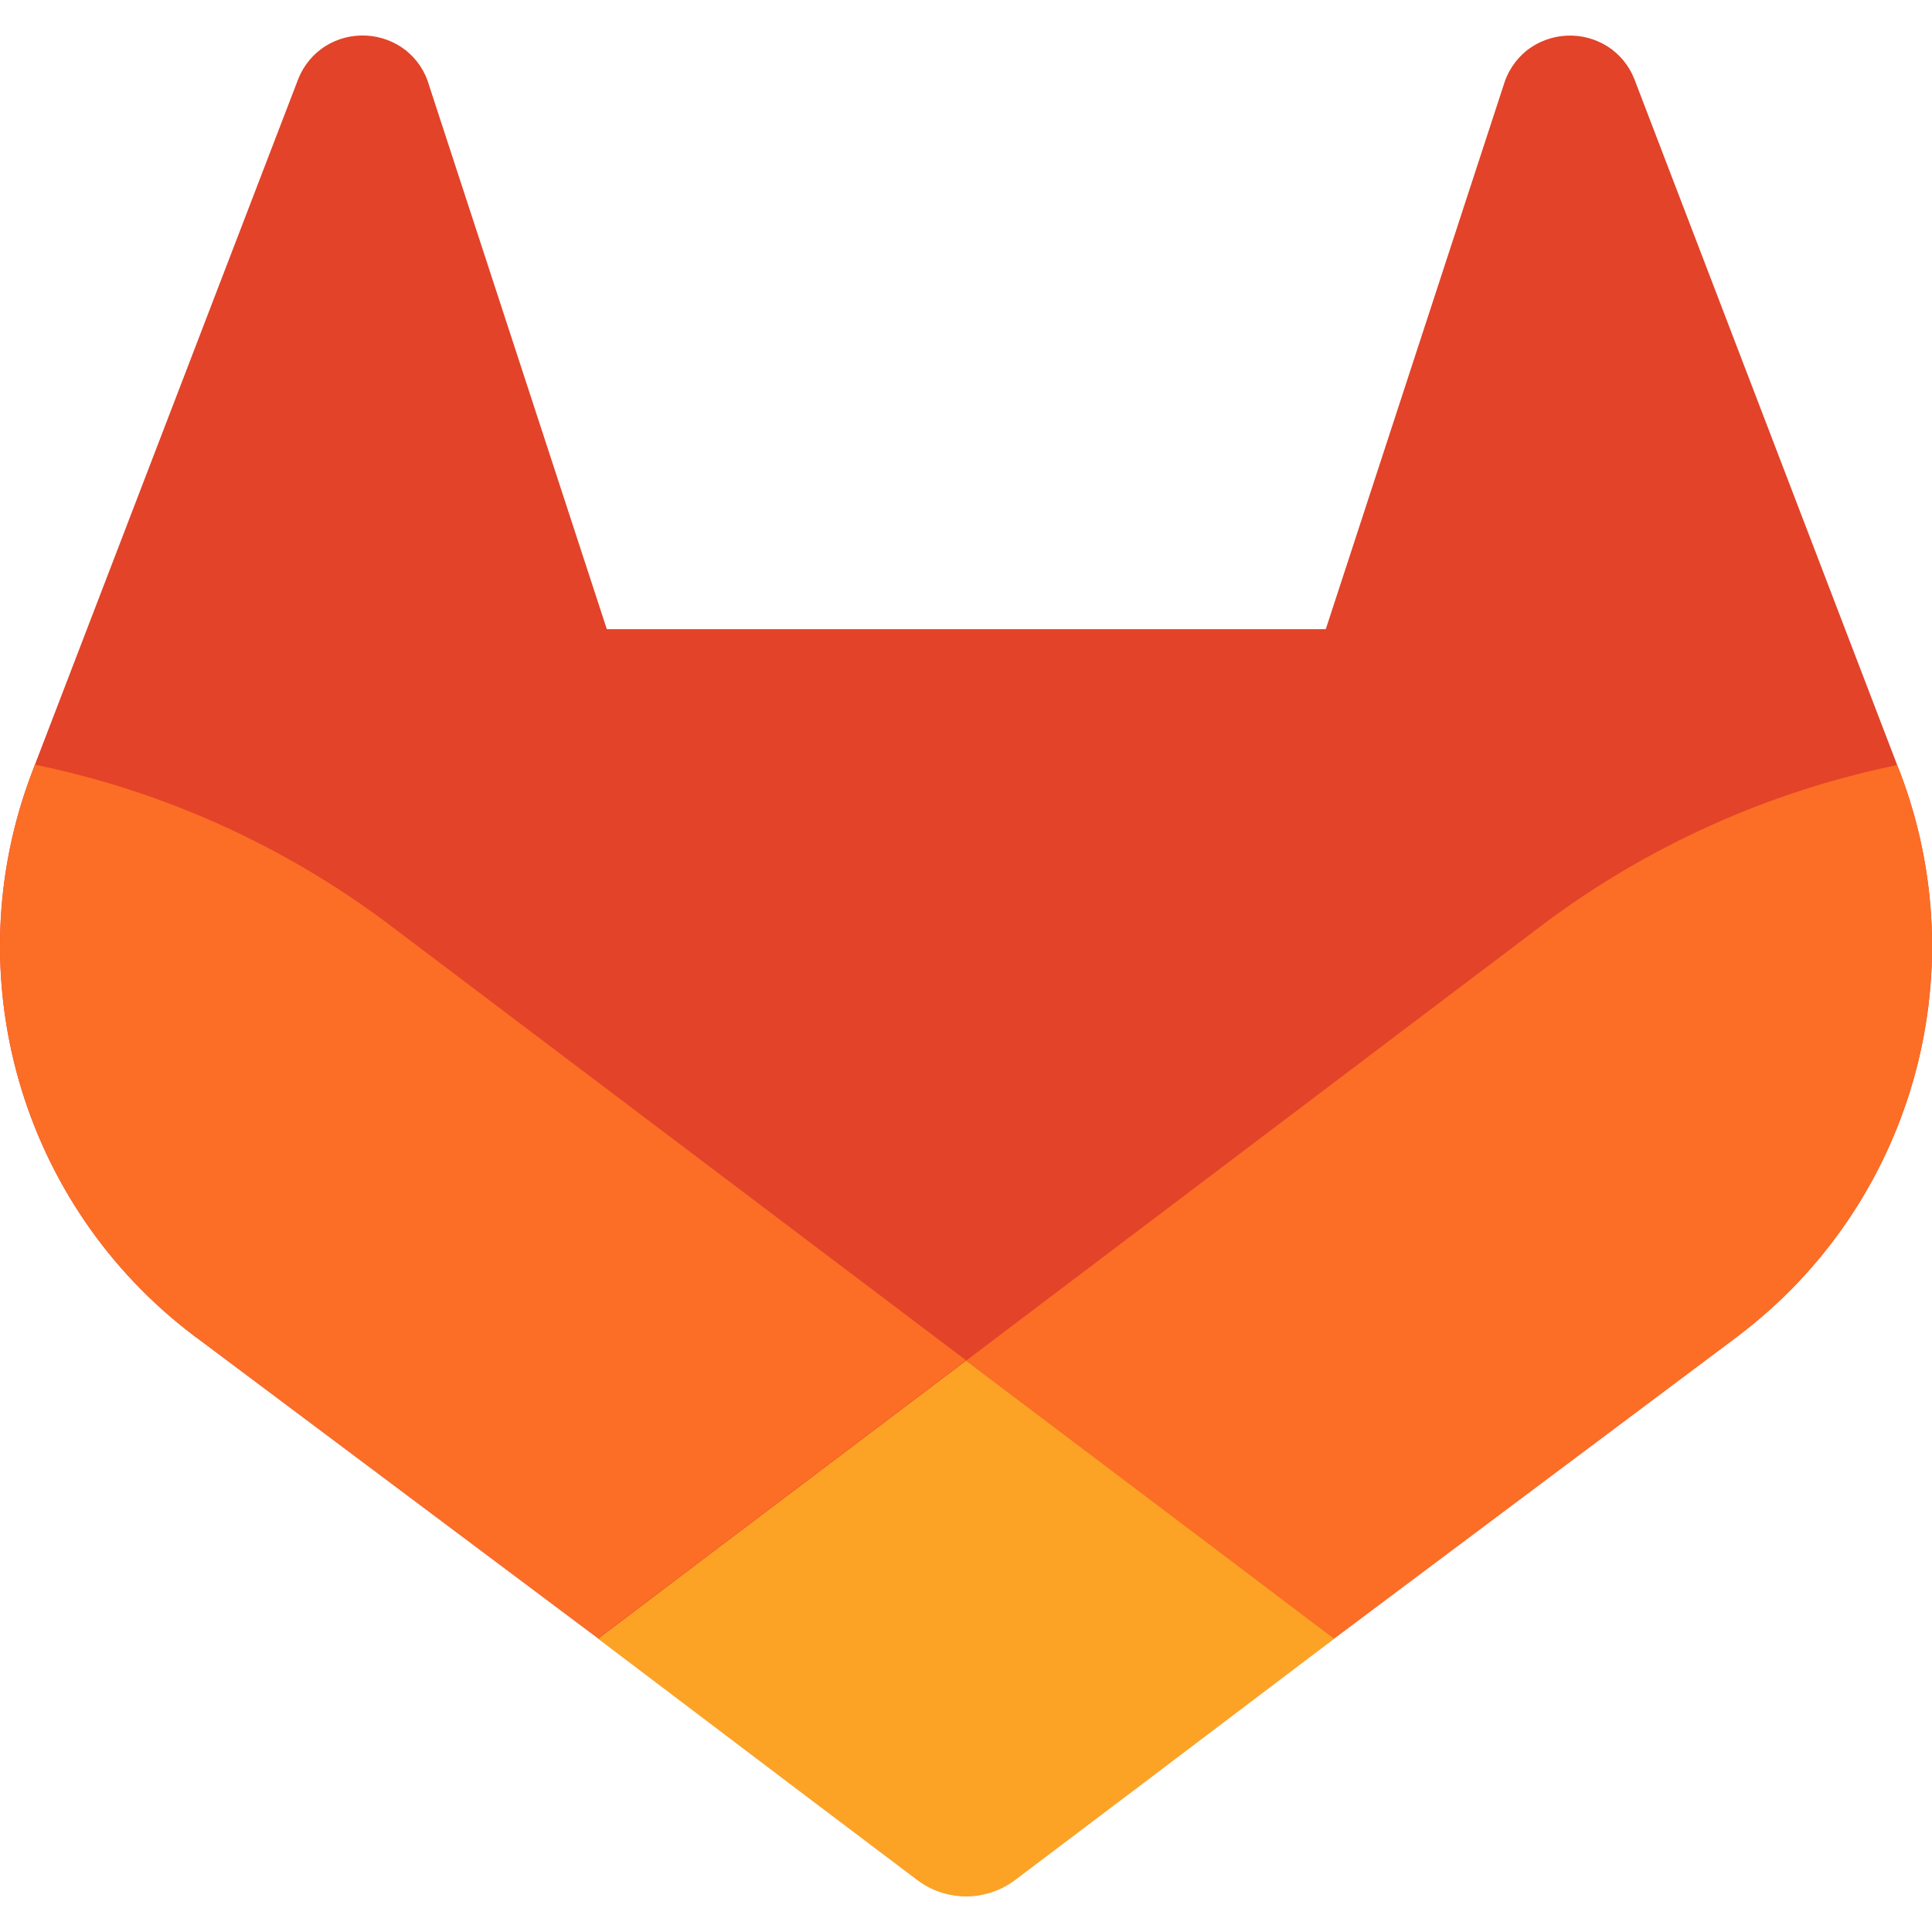
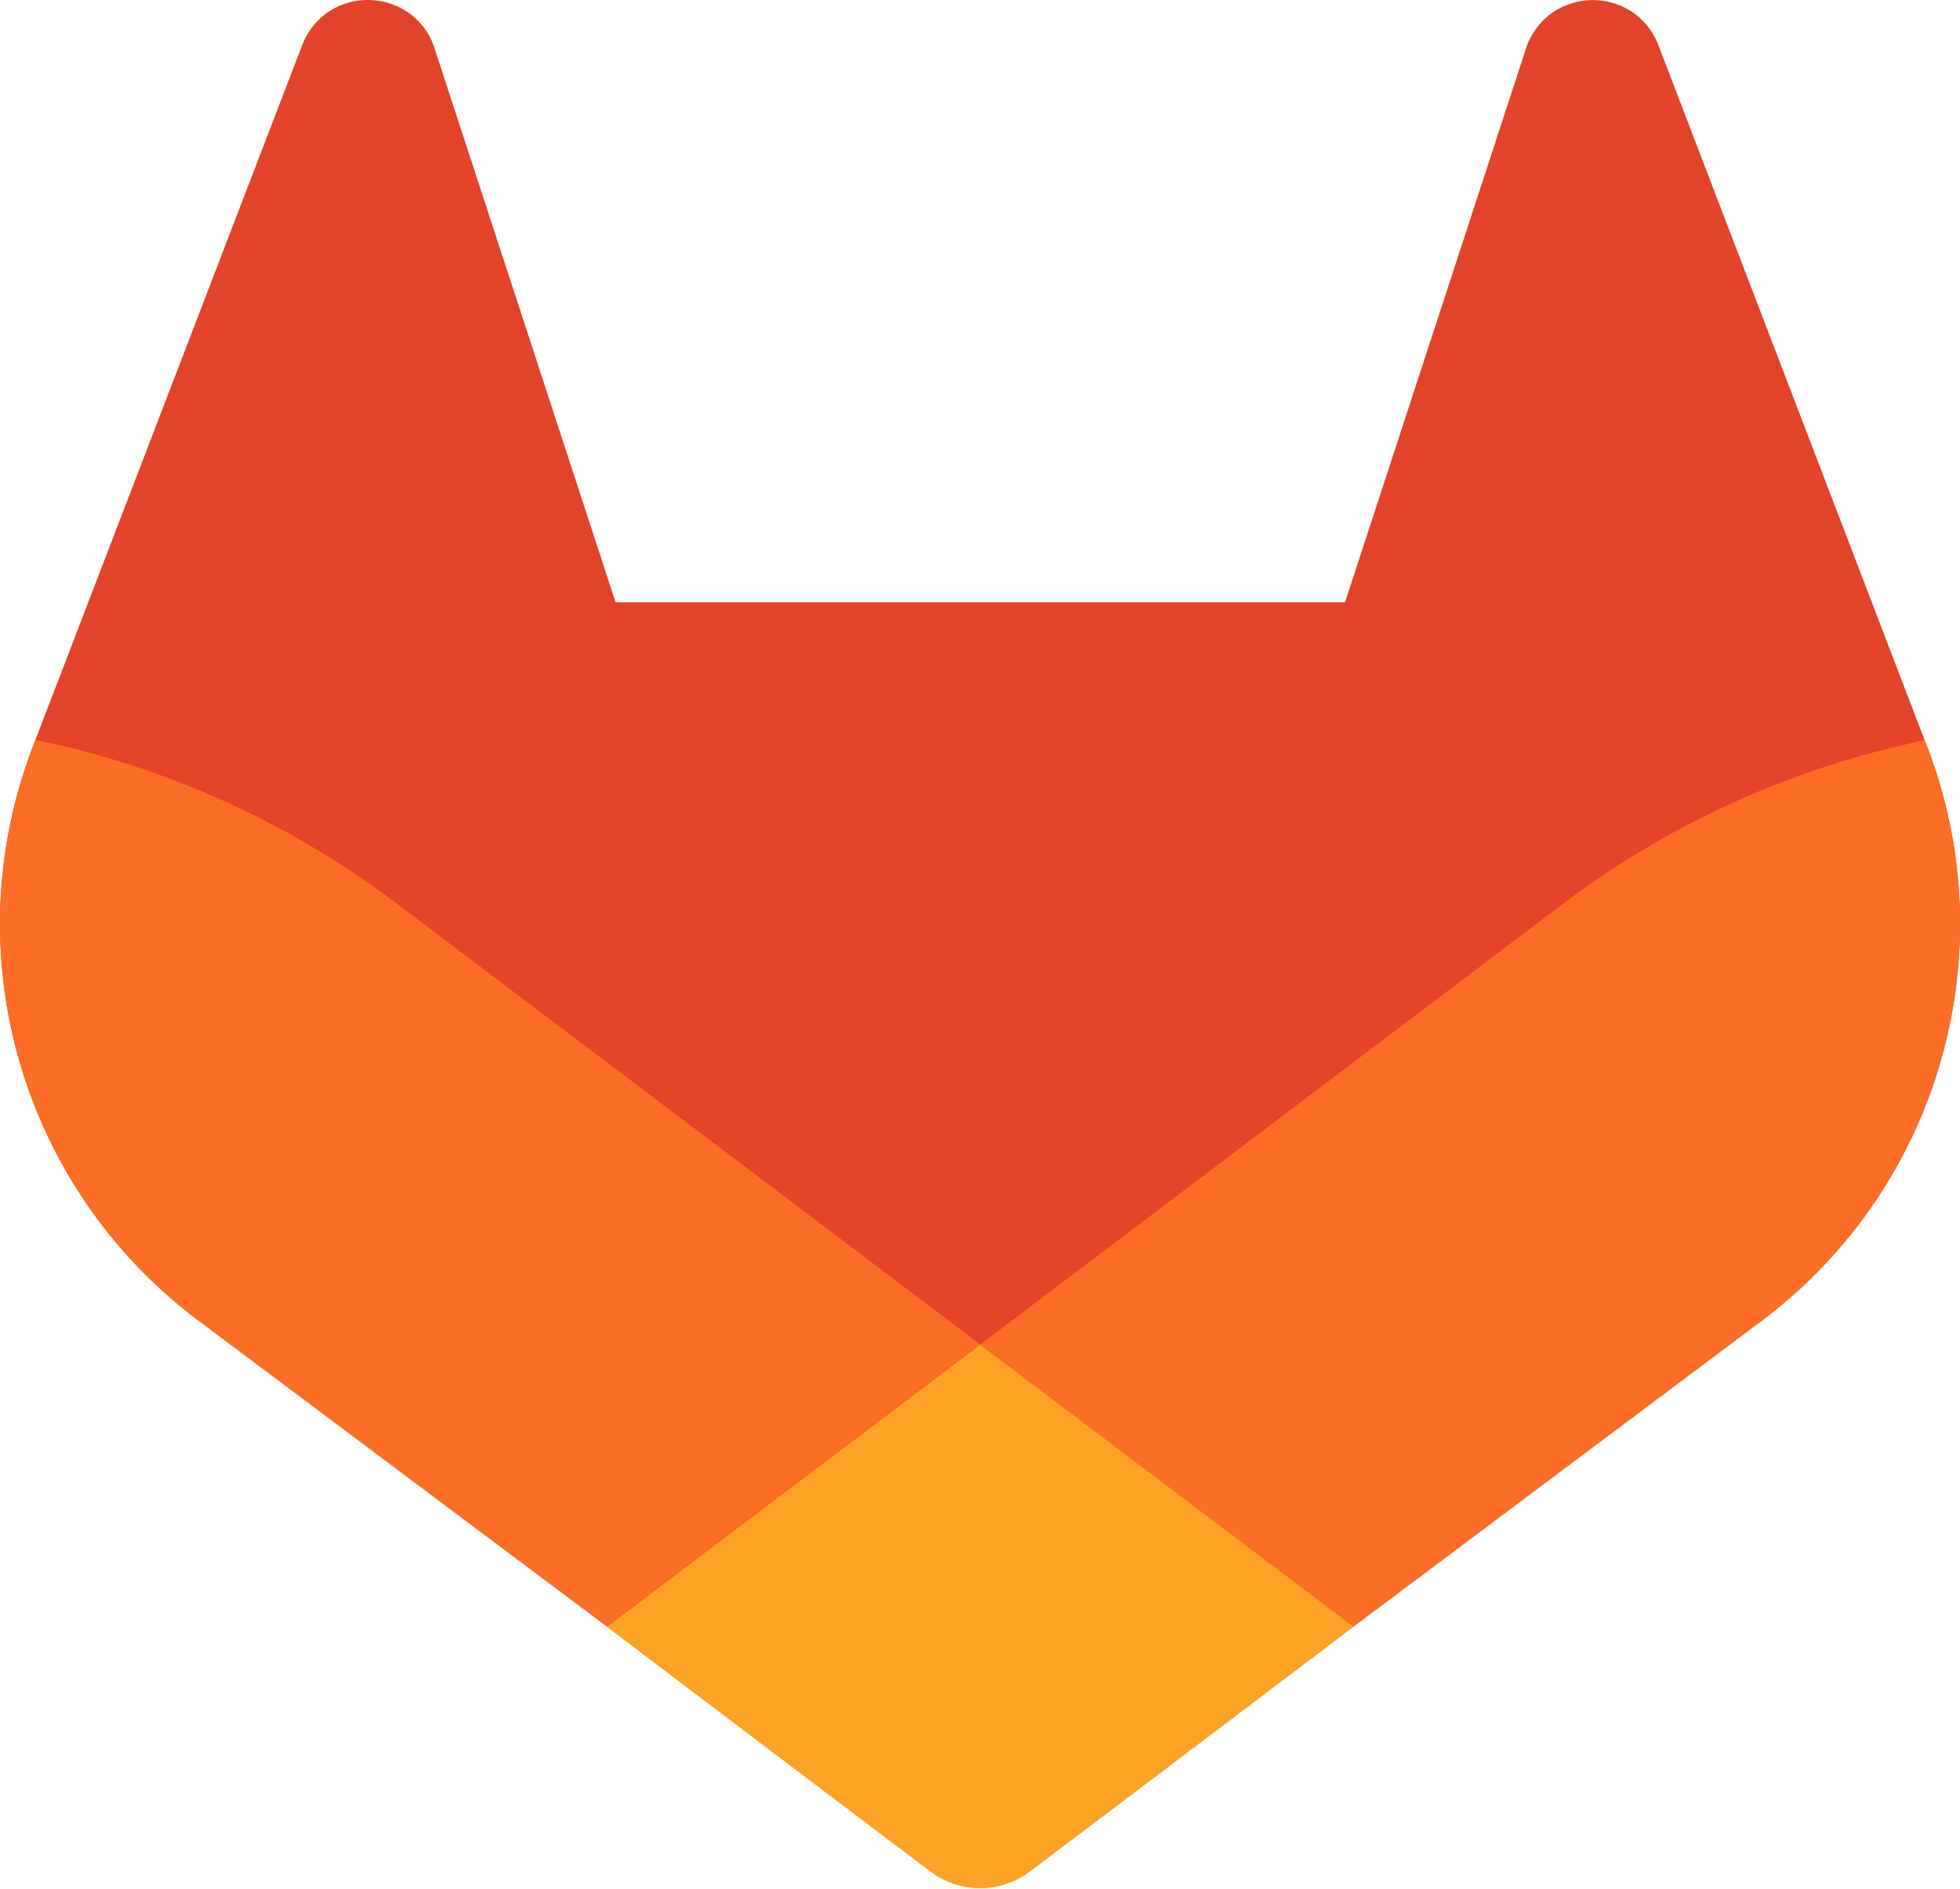
- <svg xmlns="http://www.w3.org/2000/svg" width="32" height="32" viewBox="93.97 97.52 192.05 184.99">
+ <svg xmlns="http://www.w3.org/2000/svg" viewBox="93.97 97.52 192.05 184.99">
  <defs>
    <style>.cls-1{fill:#e24329;}.cls-2{fill:#fc6d26;}.cls-3{fill:#fca326;}</style>
  </defs>
  <g>
    <path class="cls-1" d="M282.83,170.73l-.27-.69-26.14-68.22a6.81,6.81,0,0,0-2.69-3.24,7,7,0,0,0-8,.43,7,7,0,0,0-2.32,3.52l-17.65,54H154.29l-17.65-54A6.86,6.86,0,0,0,134.32,99a7,7,0,0,0-8-.43,6.87,6.87,0,0,0-2.69,3.24L97.44,170l-.26.69a48.54,48.54,0,0,0,16.1,56.1l.09.07.24.17,39.82,29.82,19.7,14.91,12,9.06a8.07,8.07,0,0,0,9.76,0l12-9.06,19.7-14.91,40.06-30,.1-.08A48.56,48.56,0,0,0,282.83,170.73Z" />
    <path class="cls-2" d="M282.83,170.73l-.27-.69a88.3,88.3,0,0,0-35.15,15.8L190,229.25c19.55,14.79,36.57,27.64,36.57,27.64l40.06-30,.1-.08A48.56,48.56,0,0,0,282.83,170.73Z" />
    <path class="cls-3" d="M153.43,256.89l19.7,14.91,12,9.06a8.07,8.07,0,0,0,9.76,0l12-9.06,19.7-14.91S209.55,244,190,229.25C170.45,244,153.43,256.89,153.43,256.89Z" />
    <path class="cls-2" d="M132.58,185.84A88.19,88.19,0,0,0,97.44,170l-.26.69a48.54,48.54,0,0,0,16.1,56.1l.09.07.24.17,39.82,29.82s17-12.85,36.57-27.64Z" />
  </g>
</svg>
